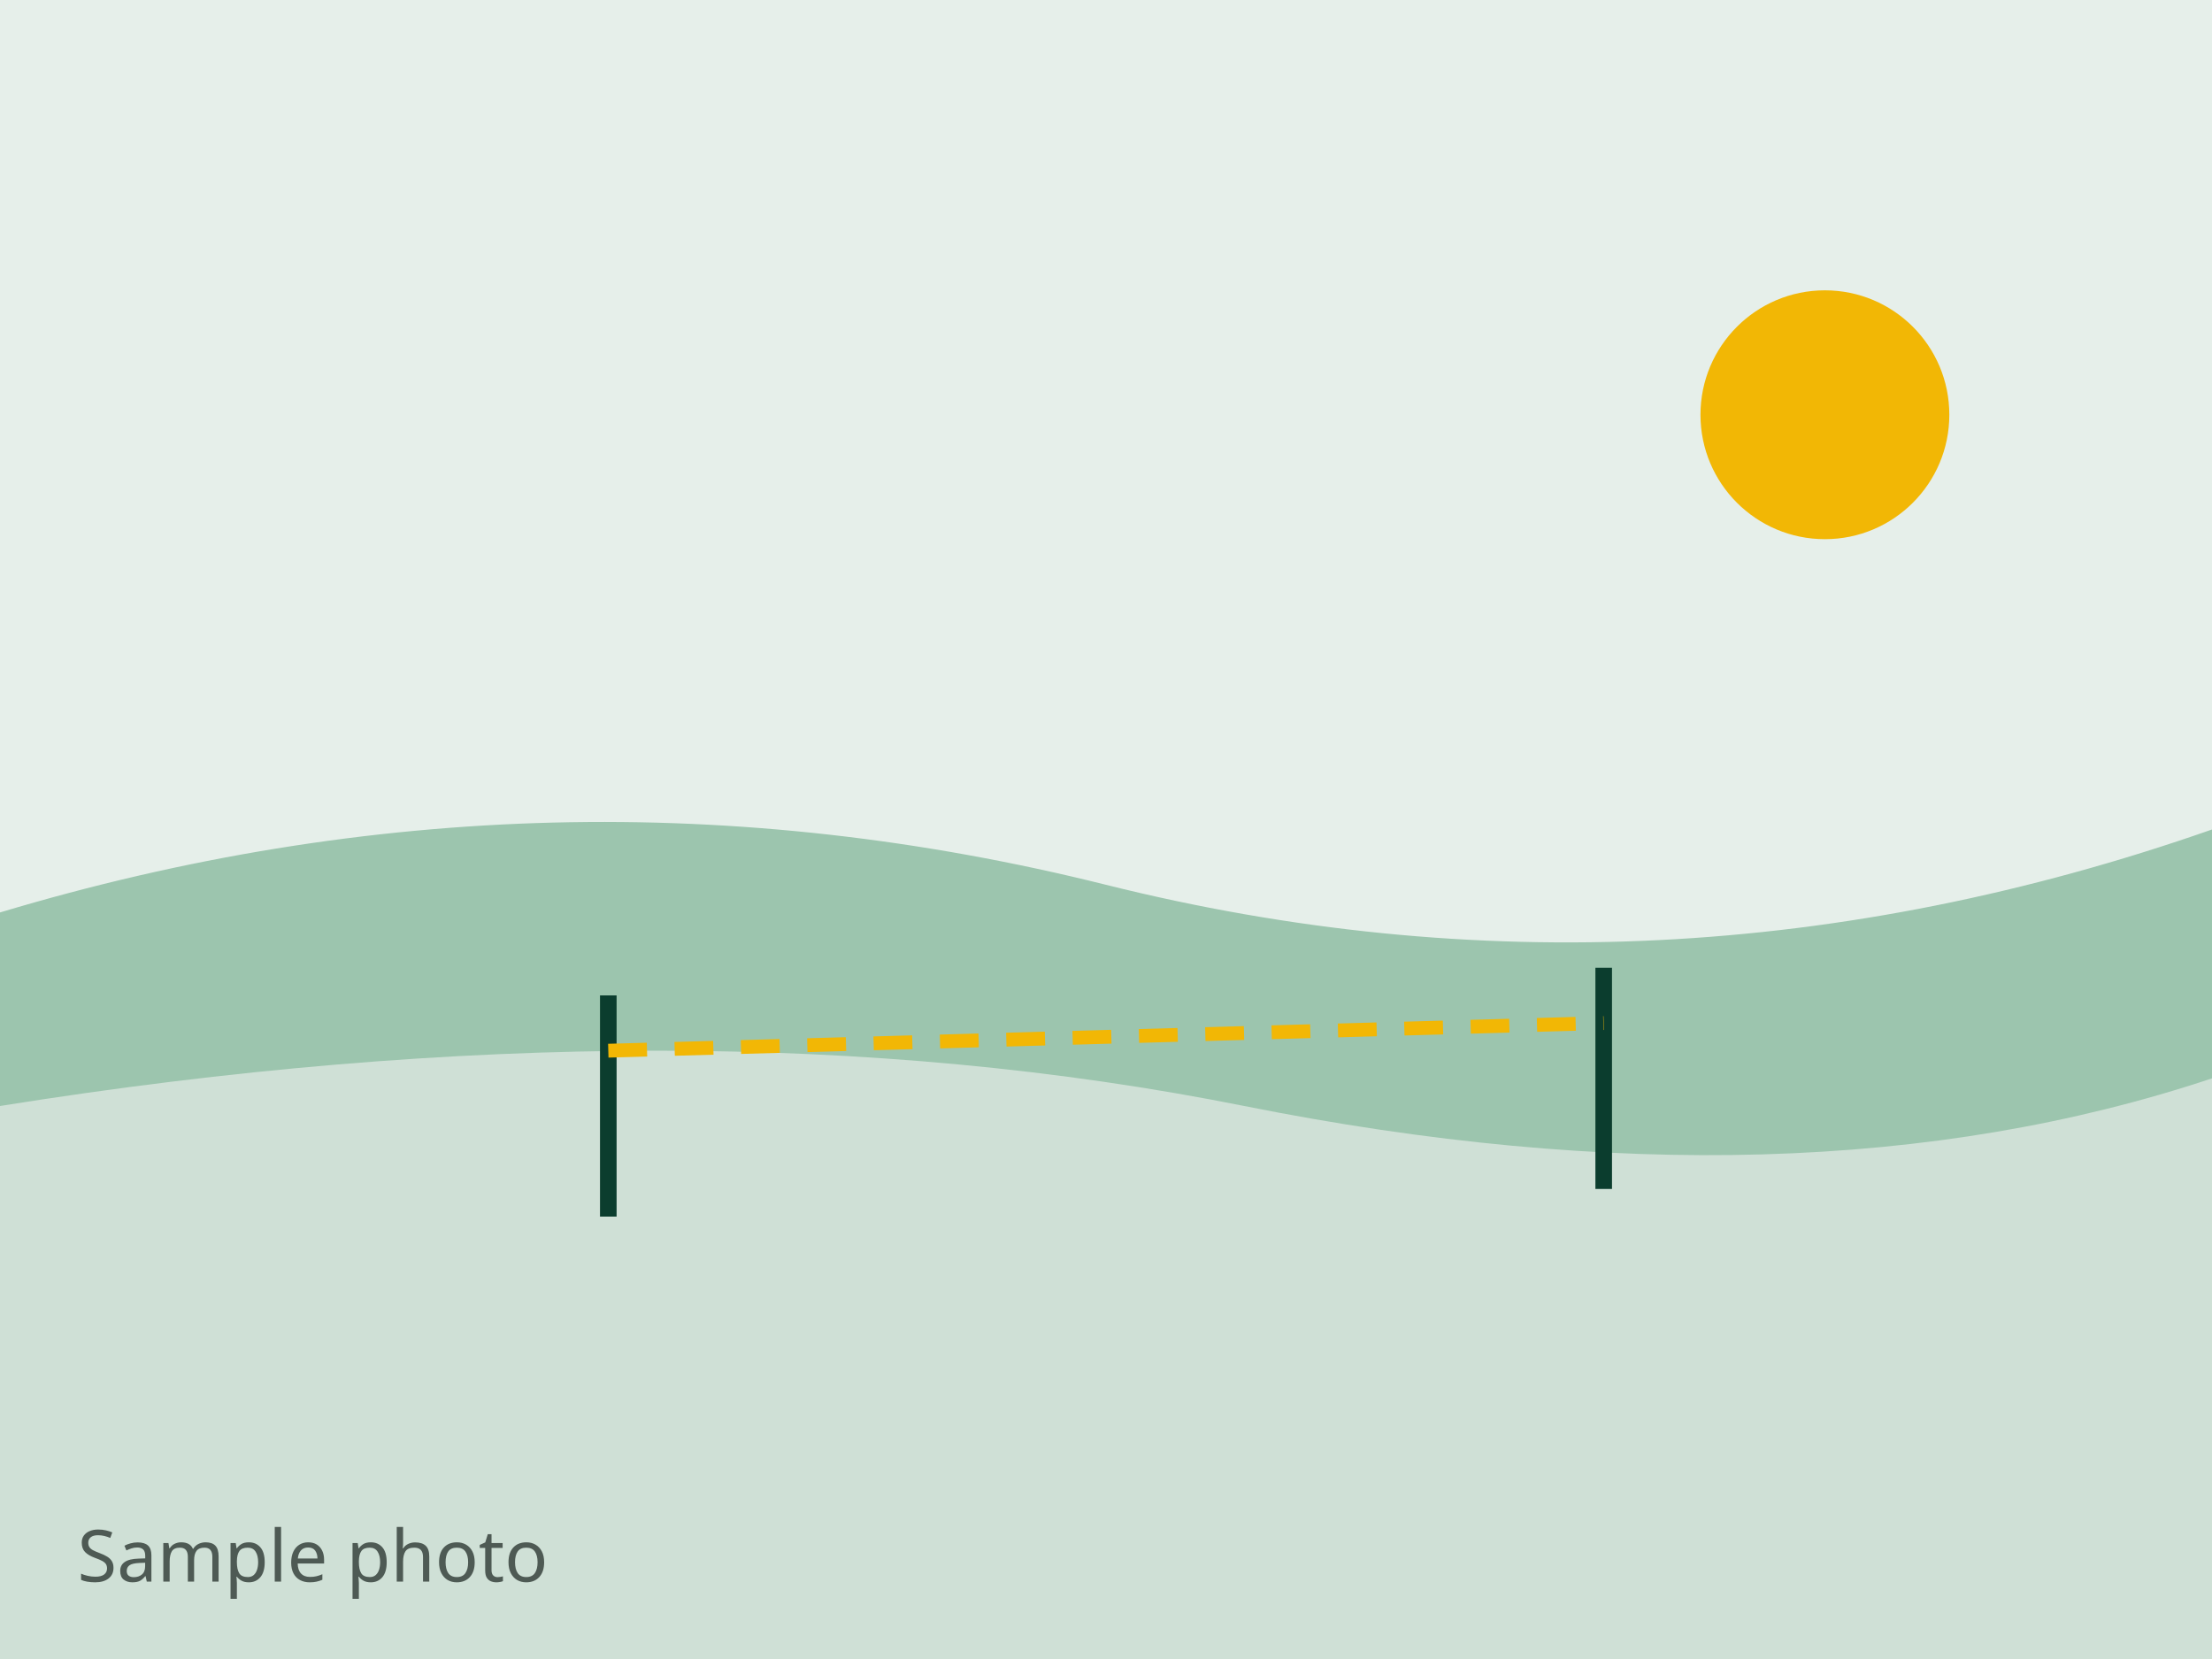
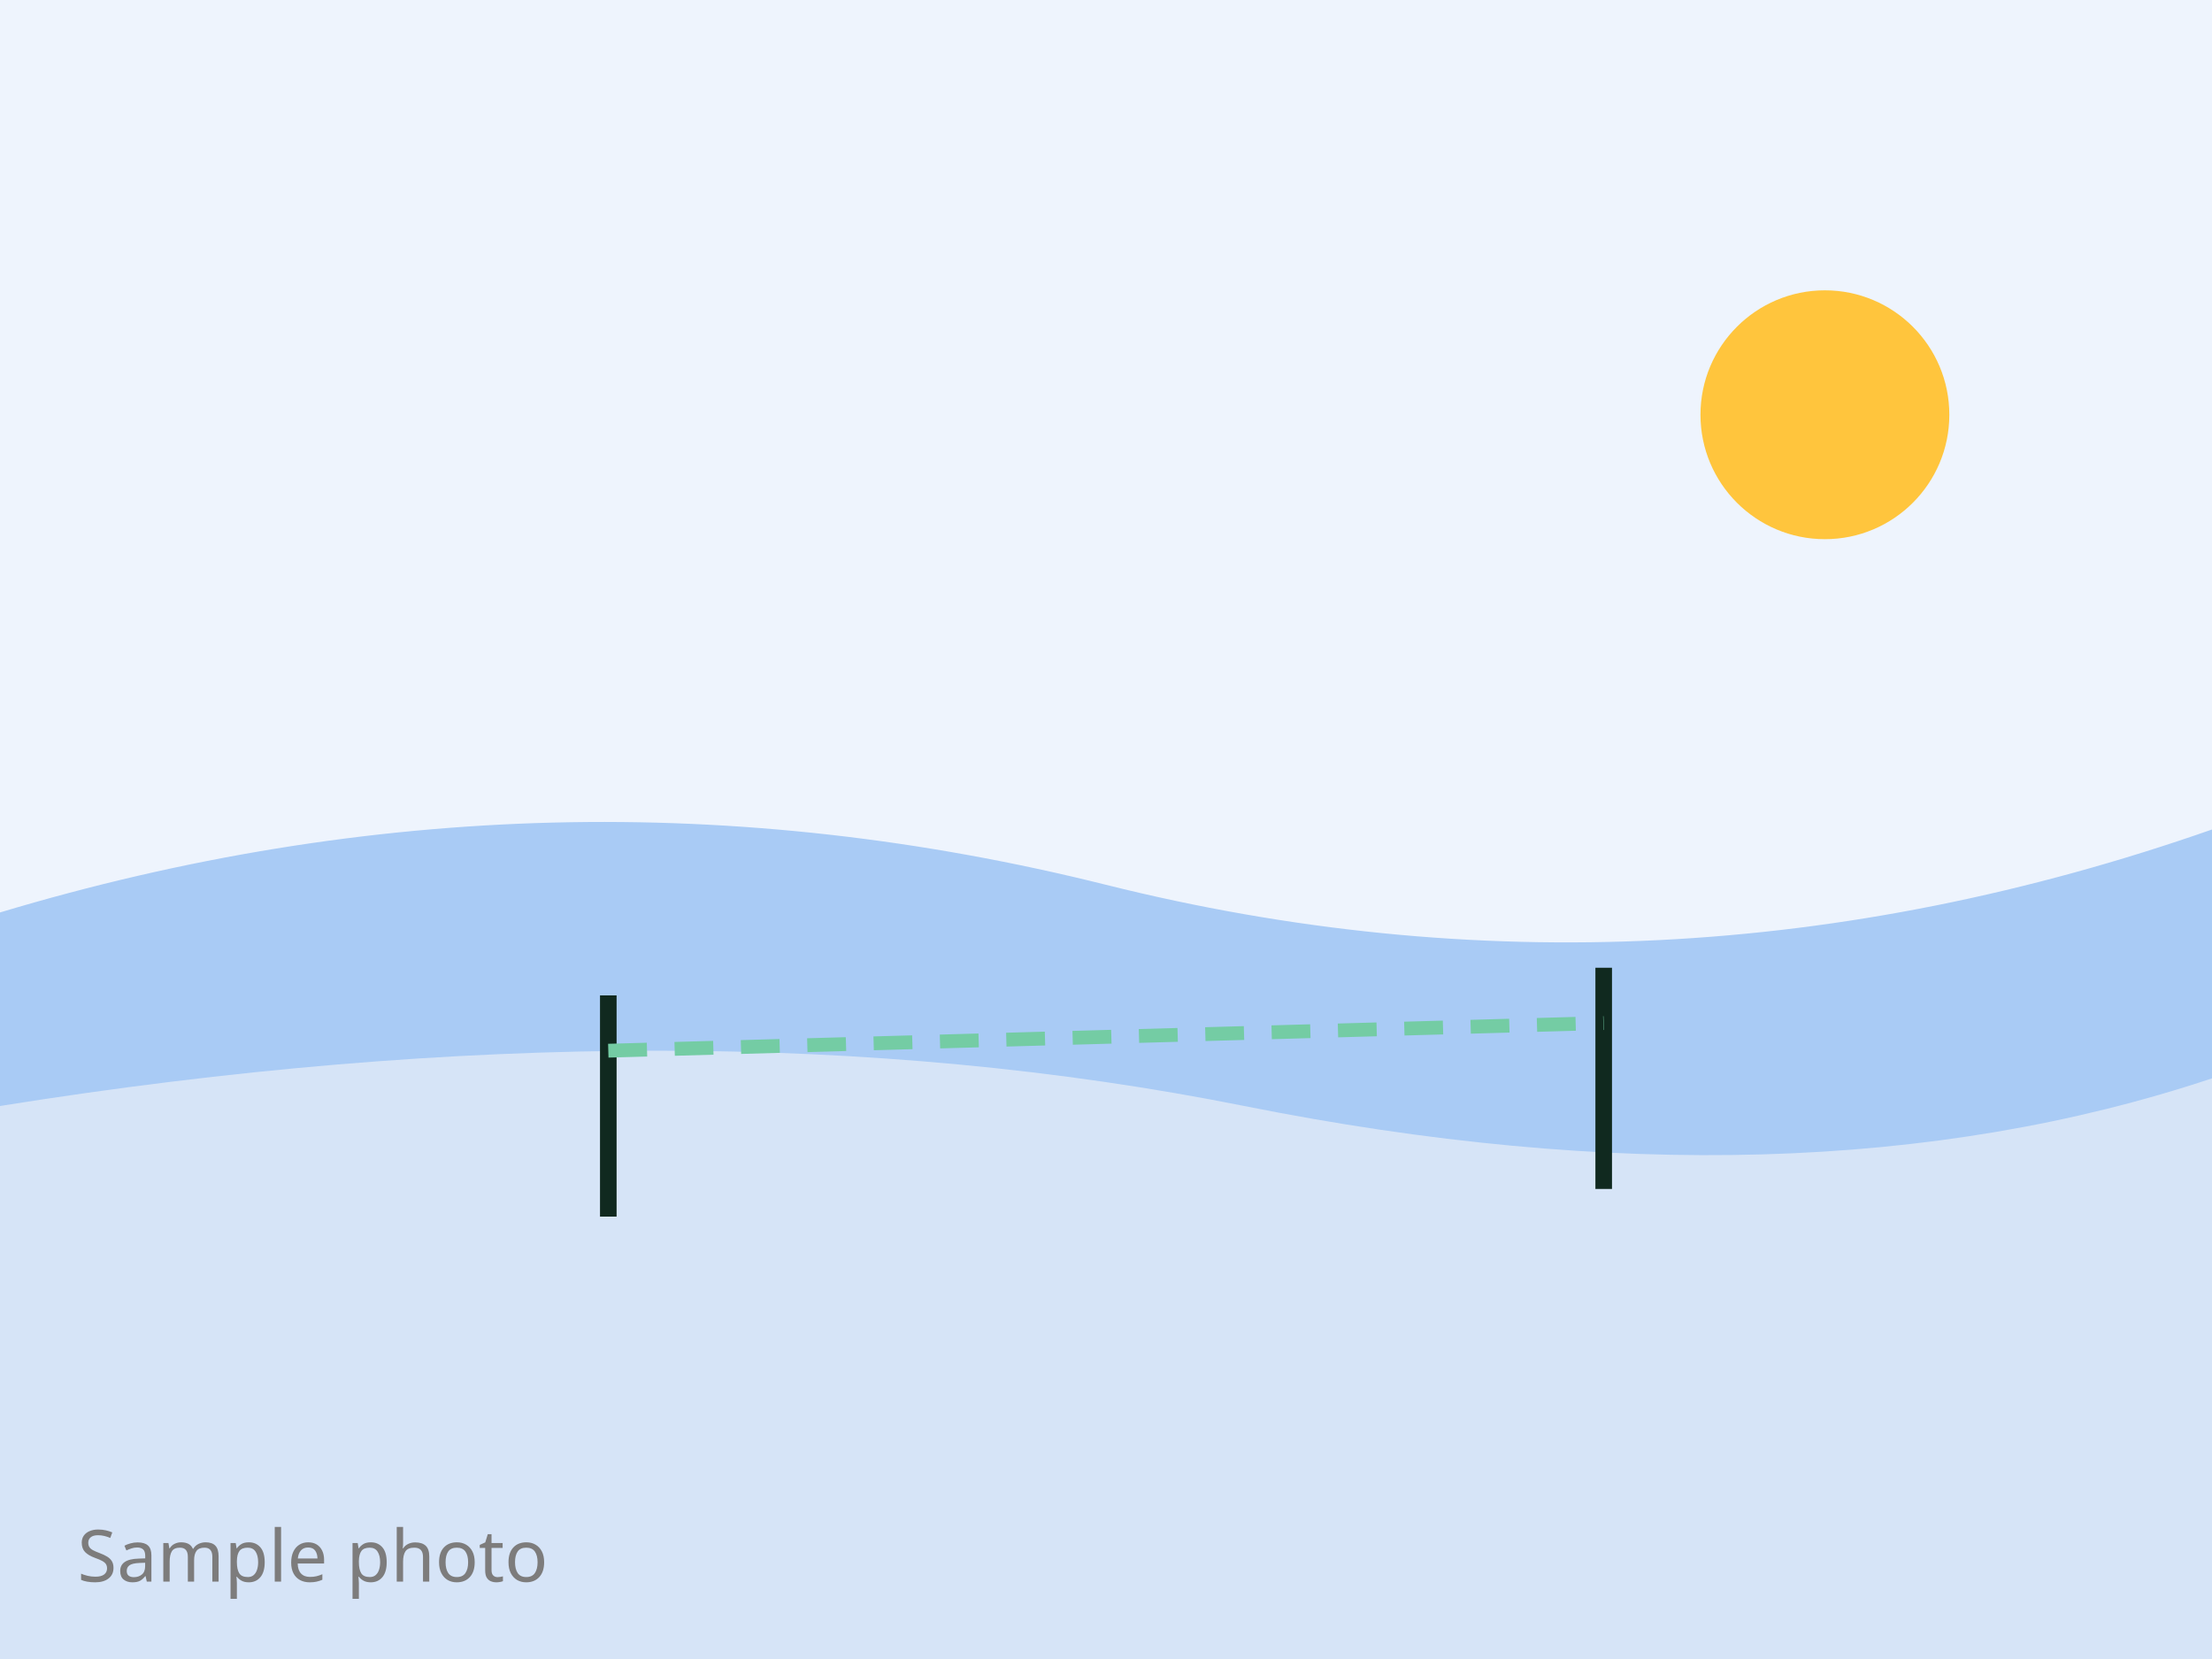
<svg xmlns="http://www.w3.org/2000/svg" viewBox="0 0 800 600" role="img" aria-label="Sample photo: plot of land">
-   <rect width="800" height="600" fill="#E6EFEA" />
-   <path d="M0 330 Q200 270 400 320 T800 300 V600 H0 Z" fill="#9CC5AE" />
-   <path d="M0 400 Q250 360 450 400 T800 390 V600 H0 Z" fill="#CFE0D6" />
-   <g stroke="#0B3D2E" stroke-width="6">
+   <rect width="800" height="600" fill="#EEF4FD" />
+   <path d="M0 330 Q200 270 400 320 T800 300 V600 H0 Z" fill="#A9CBF5" />
+   <path d="M0 400 Q250 360 450 400 T800 390 V600 H0 Z" fill="#D6E4F7" />
+   <g stroke="#10291F" stroke-width="6">
    <line x1="220" y1="360" x2="220" y2="440" />
    <line x1="580" y1="350" x2="580" y2="430" />
  </g>
-   <line x1="220" y1="380" x2="580" y2="370" stroke="#F2B705" stroke-width="5" stroke-dasharray="14 10" />
-   <circle cx="660" cy="150" r="45" fill="#F2B705" />
-   <text x="28" y="572" text-anchor="start" font-family="sans-serif" font-size="26" fill="#4E5A54">Sample photo</text>
+   <line x1="220" y1="380" x2="580" y2="370" stroke="#74CCA4" stroke-width="5" stroke-dasharray="14 10" />
+   <circle cx="660" cy="150" r="45" fill="#FFC53D" />
+   <text x="28" y="572" text-anchor="start" font-family="sans-serif" font-size="26" fill="#7D7C7C">Sample photo</text>
</svg>
